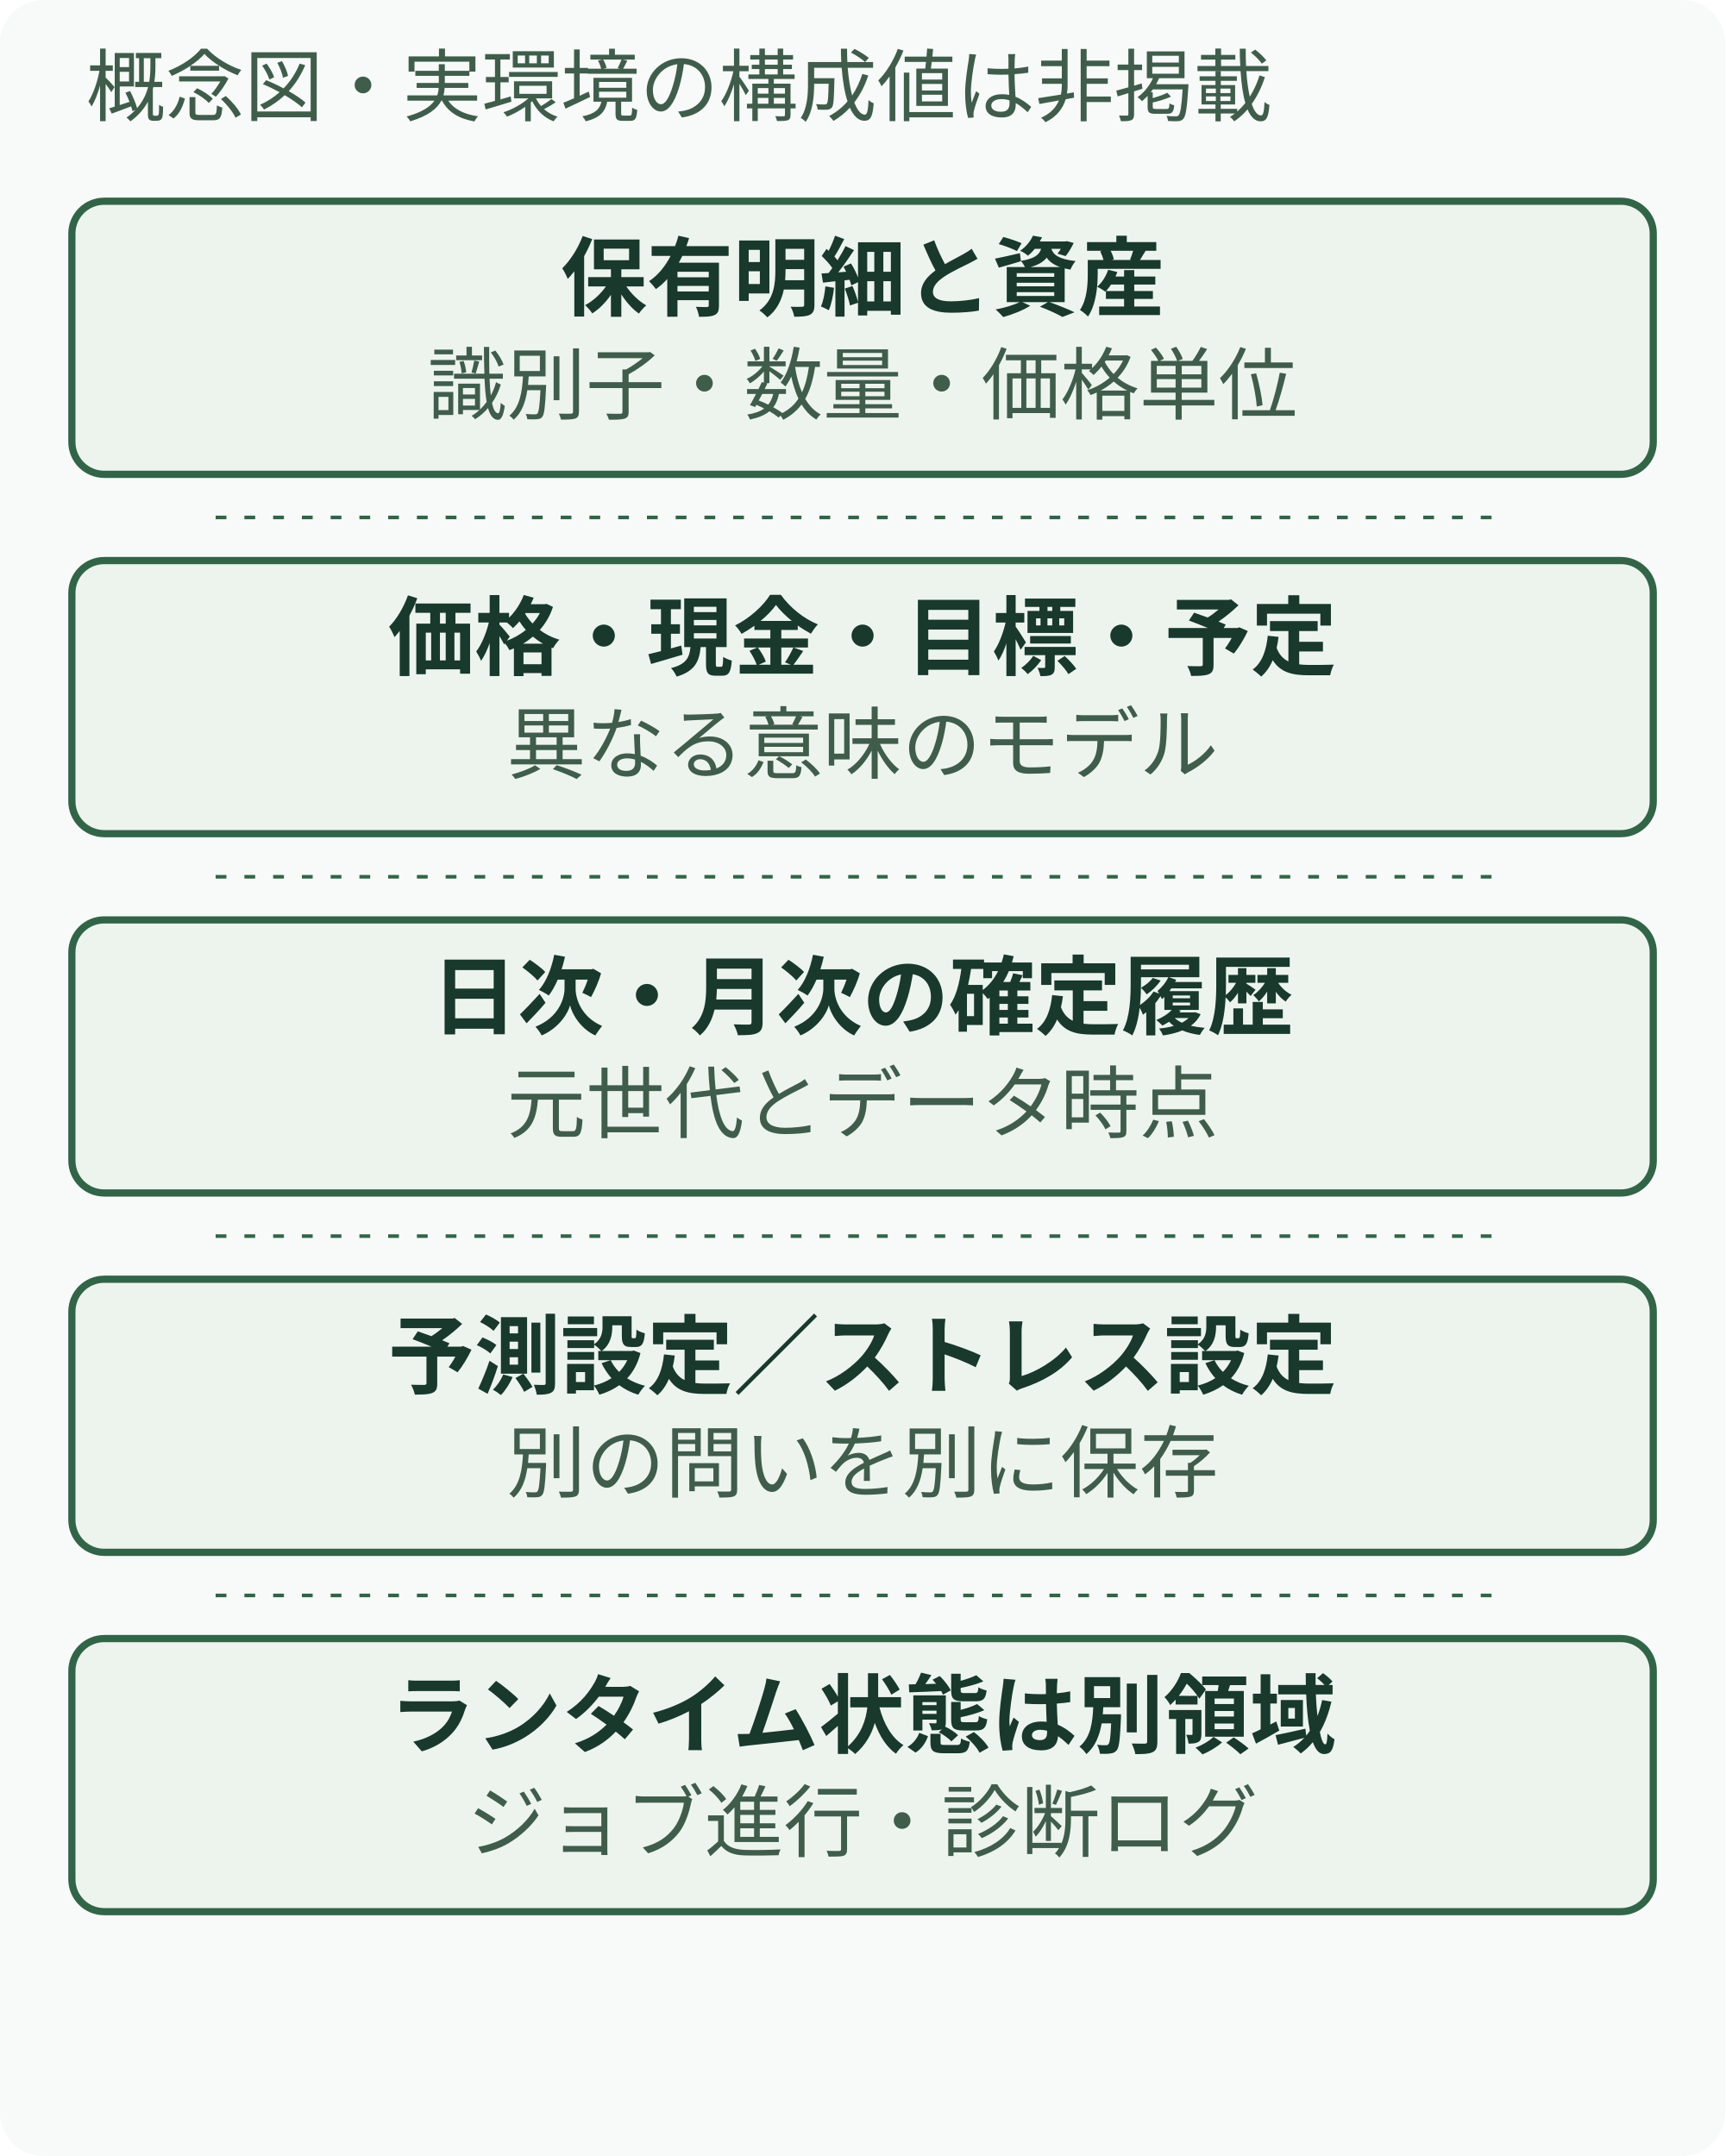
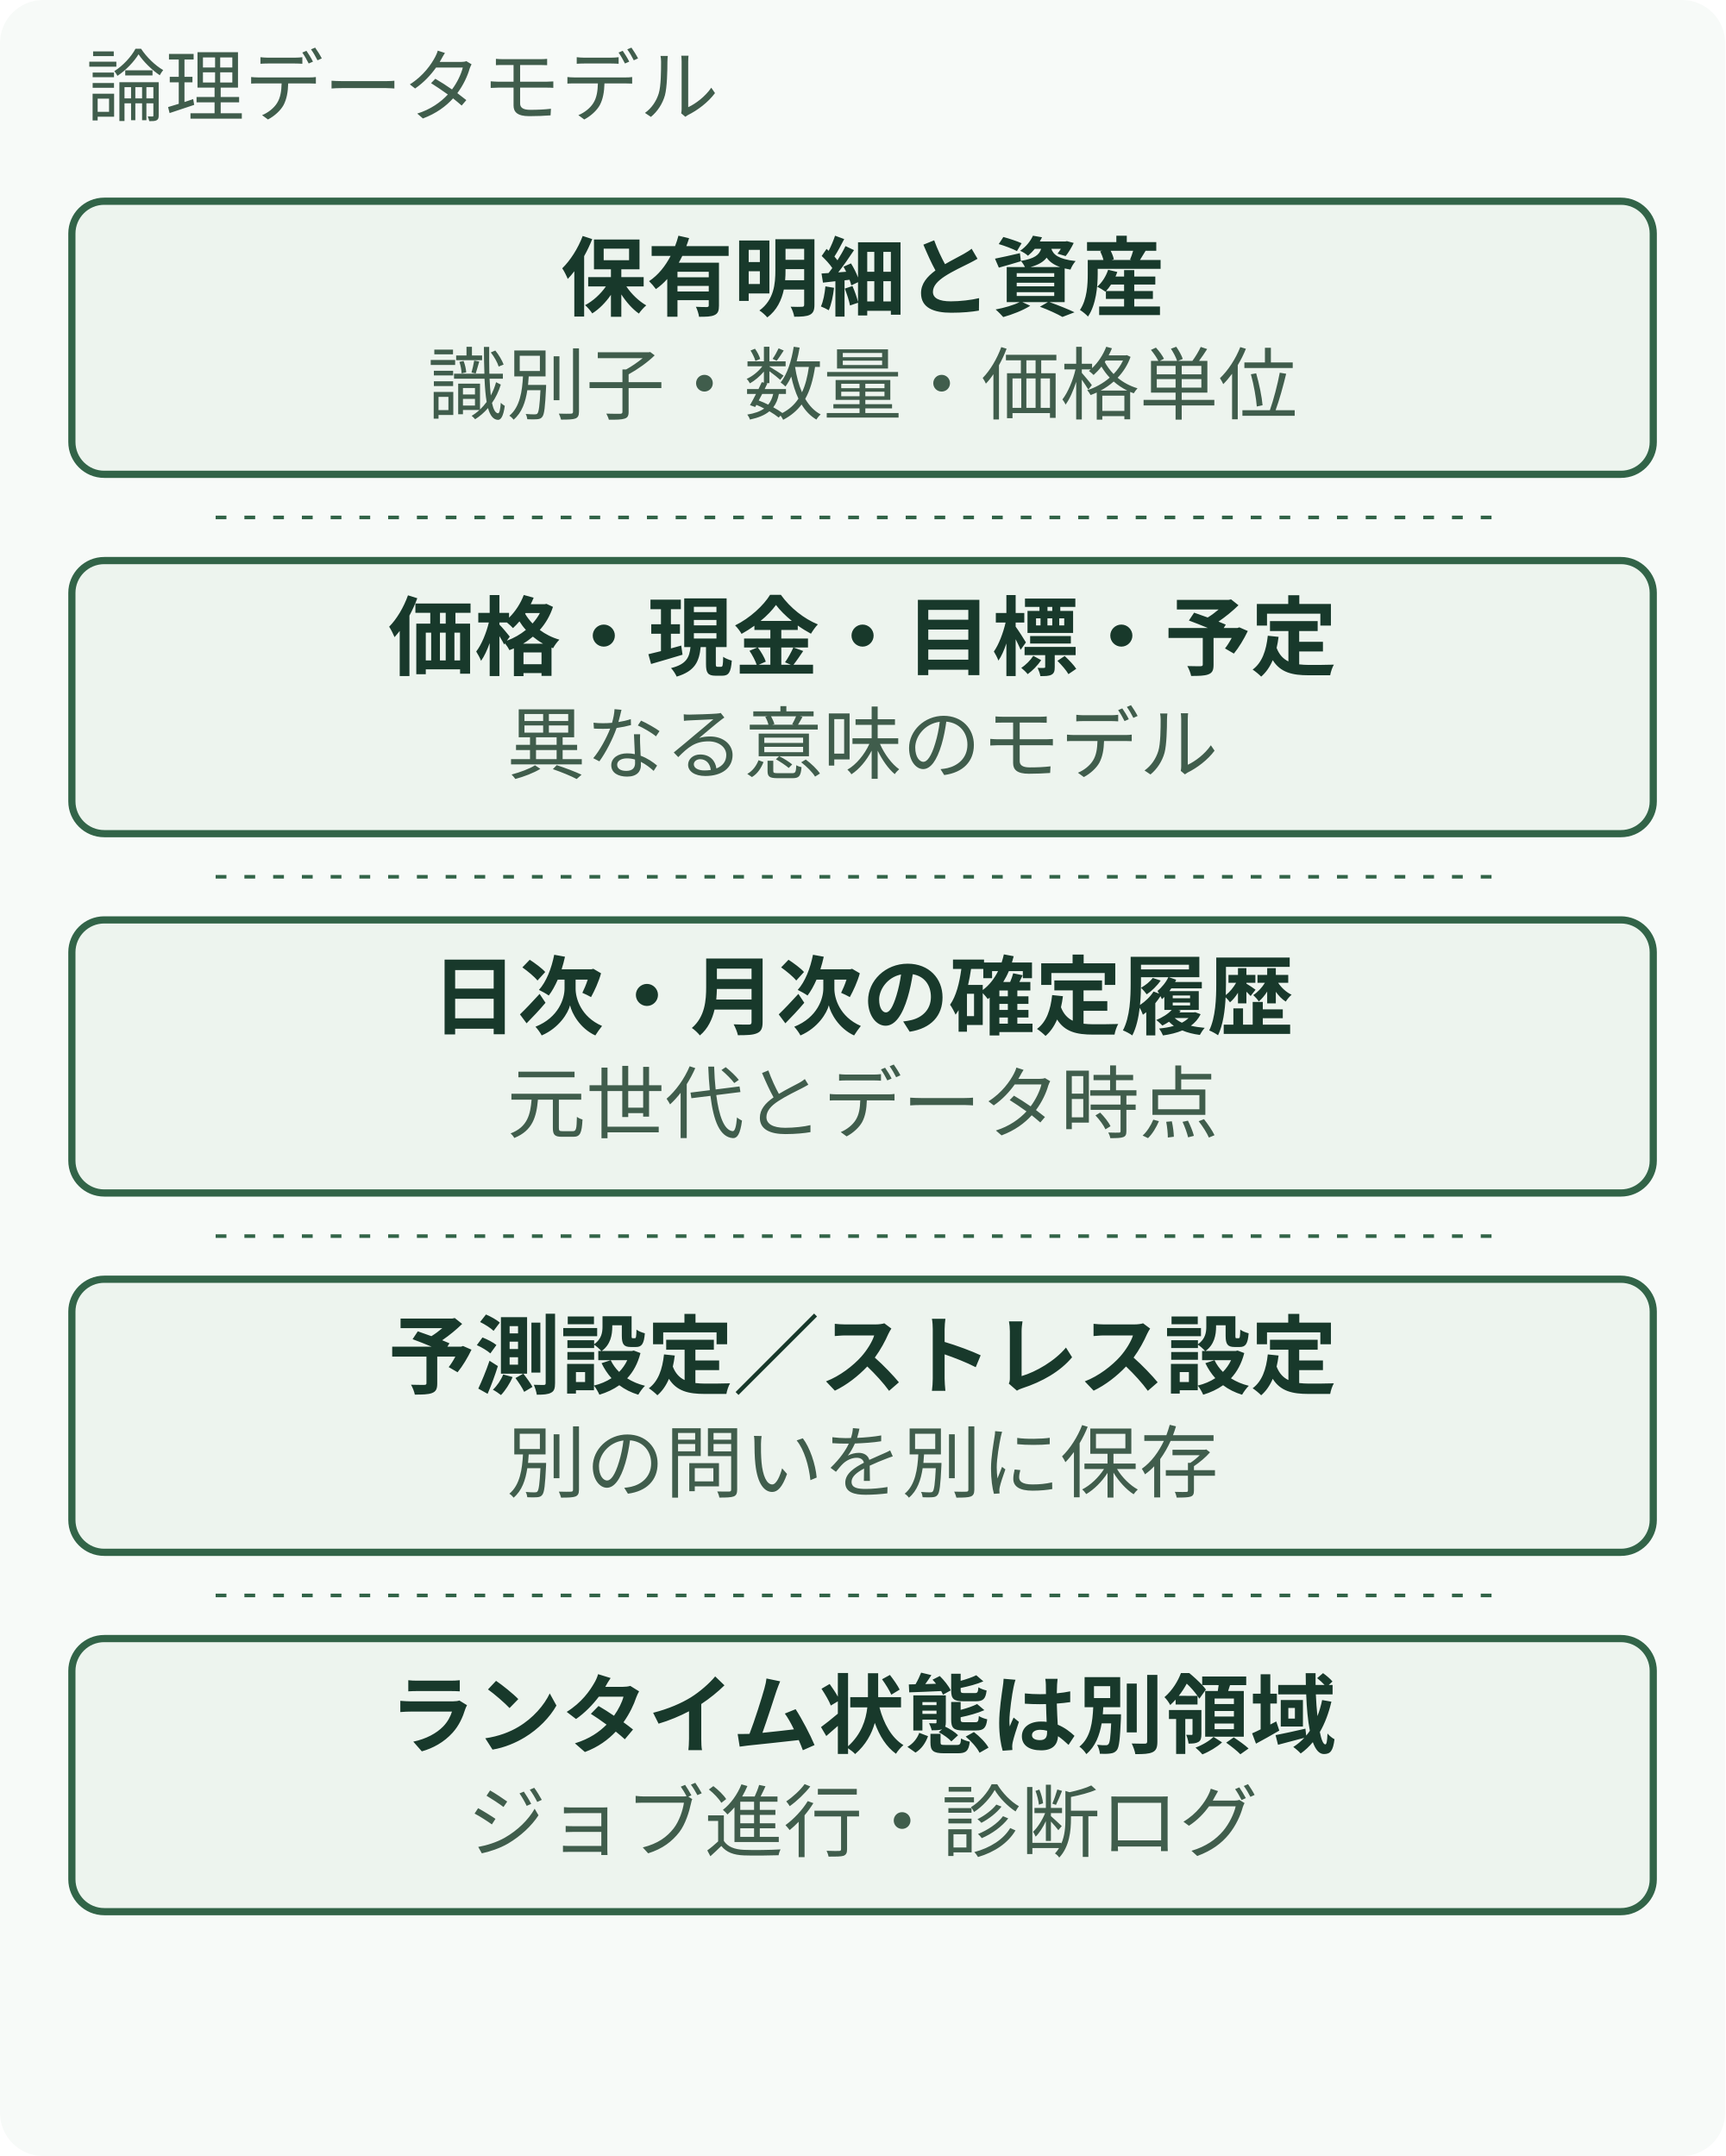
<svg xmlns="http://www.w3.org/2000/svg" width="480" height="600" viewBox="0 0 480 600" role="img" aria-labelledby="title desc">
  <rect width="480" height="600" rx="12" fill="#f7faf8" />
-   <text x="24" y="32" fill="#405d4c" font-family="sans-serif" font-size="22">概念図・実環境の構成値は非掲載</text>
+   <text x="24" y="32" fill="#405d4c" font-family="sans-serif" font-size="22">論理データモデル</text>
  <rect x="20" y="56" width="440" height="76" rx="9" fill="#edf4ee" stroke="#326448" stroke-width="2" />
  <text x="240" y="86" text-anchor="middle" fill="#18392b" font-family="sans-serif" font-size="24" font-weight="600">保有明細と資産</text>
  <text x="240" y="115" text-anchor="middle" fill="#405d4c" font-family="sans-serif" font-size="22">識別子・数量・価格単位</text>
  <path d="M60 144.0 H420" fill="none" stroke="#326448" stroke-dasharray="3 5" />
  <rect x="20" y="156" width="440" height="76" rx="9" fill="#edf4ee" stroke="#326448" stroke-width="2" />
  <text x="240" y="186" text-anchor="middle" fill="#18392b" font-family="sans-serif" font-size="24" font-weight="600">価格・現金・目標・予定</text>
  <text x="240" y="215" text-anchor="middle" fill="#405d4c" font-family="sans-serif" font-size="22">異なる意味のモデル</text>
  <path d="M60 244.0 H420" fill="none" stroke="#326448" stroke-dasharray="3 5" />
  <rect x="20" y="256" width="440" height="76" rx="9" fill="#edf4ee" stroke="#326448" stroke-width="2" />
  <text x="240" y="286" text-anchor="middle" fill="#18392b" font-family="sans-serif" font-size="24" font-weight="600">日次・月次の確定履歴</text>
  <text x="240" y="315" text-anchor="middle" fill="#405d4c" font-family="sans-serif" font-size="22">元世代とデータ時点</text>
  <path d="M60 344.0 H420" fill="none" stroke="#326448" stroke-dasharray="3 5" />
  <rect x="20" y="356" width="440" height="76" rx="9" fill="#edf4ee" stroke="#326448" stroke-width="2" />
  <text x="240" y="386" text-anchor="middle" fill="#18392b" font-family="sans-serif" font-size="24" font-weight="600">予測設定／ストレス設定</text>
  <text x="240" y="415" text-anchor="middle" fill="#405d4c" font-family="sans-serif" font-size="22">別の問いを別に保存</text>
  <path d="M60 444.0 H420" fill="none" stroke="#326448" stroke-dasharray="3 5" />
  <rect x="20" y="456" width="440" height="76" rx="9" fill="#edf4ee" stroke="#326448" stroke-width="2" />
  <text x="240" y="486" text-anchor="middle" fill="#18392b" font-family="sans-serif" font-size="24" font-weight="600">ランタイム状態は別領域</text>
  <text x="240" y="515" text-anchor="middle" fill="#405d4c" font-family="sans-serif" font-size="22">ジョブ進行・診断ログ</text>
</svg>
